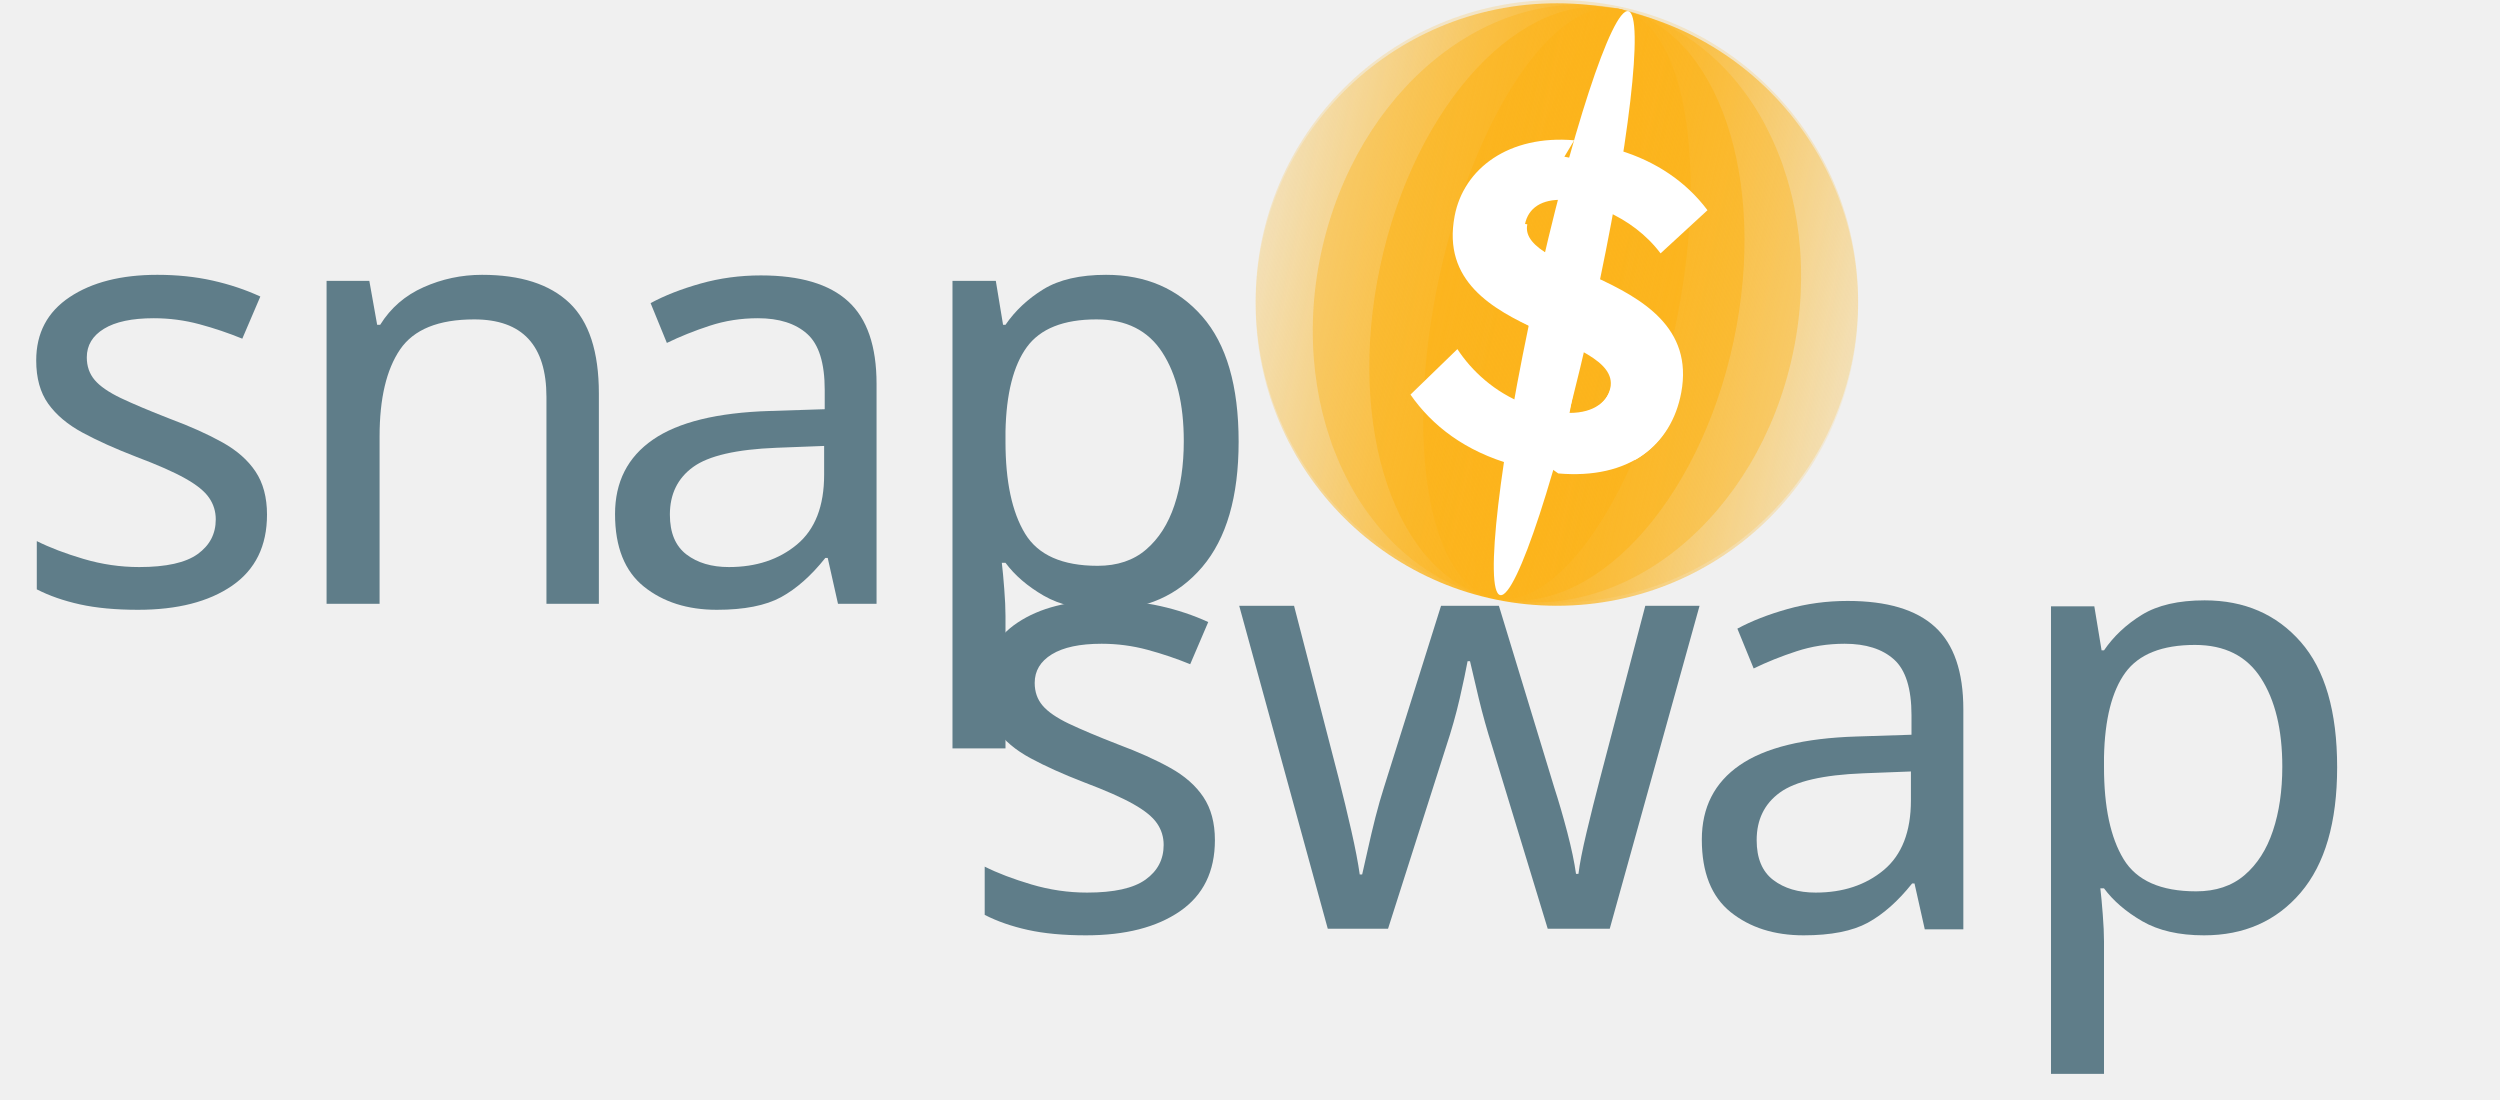
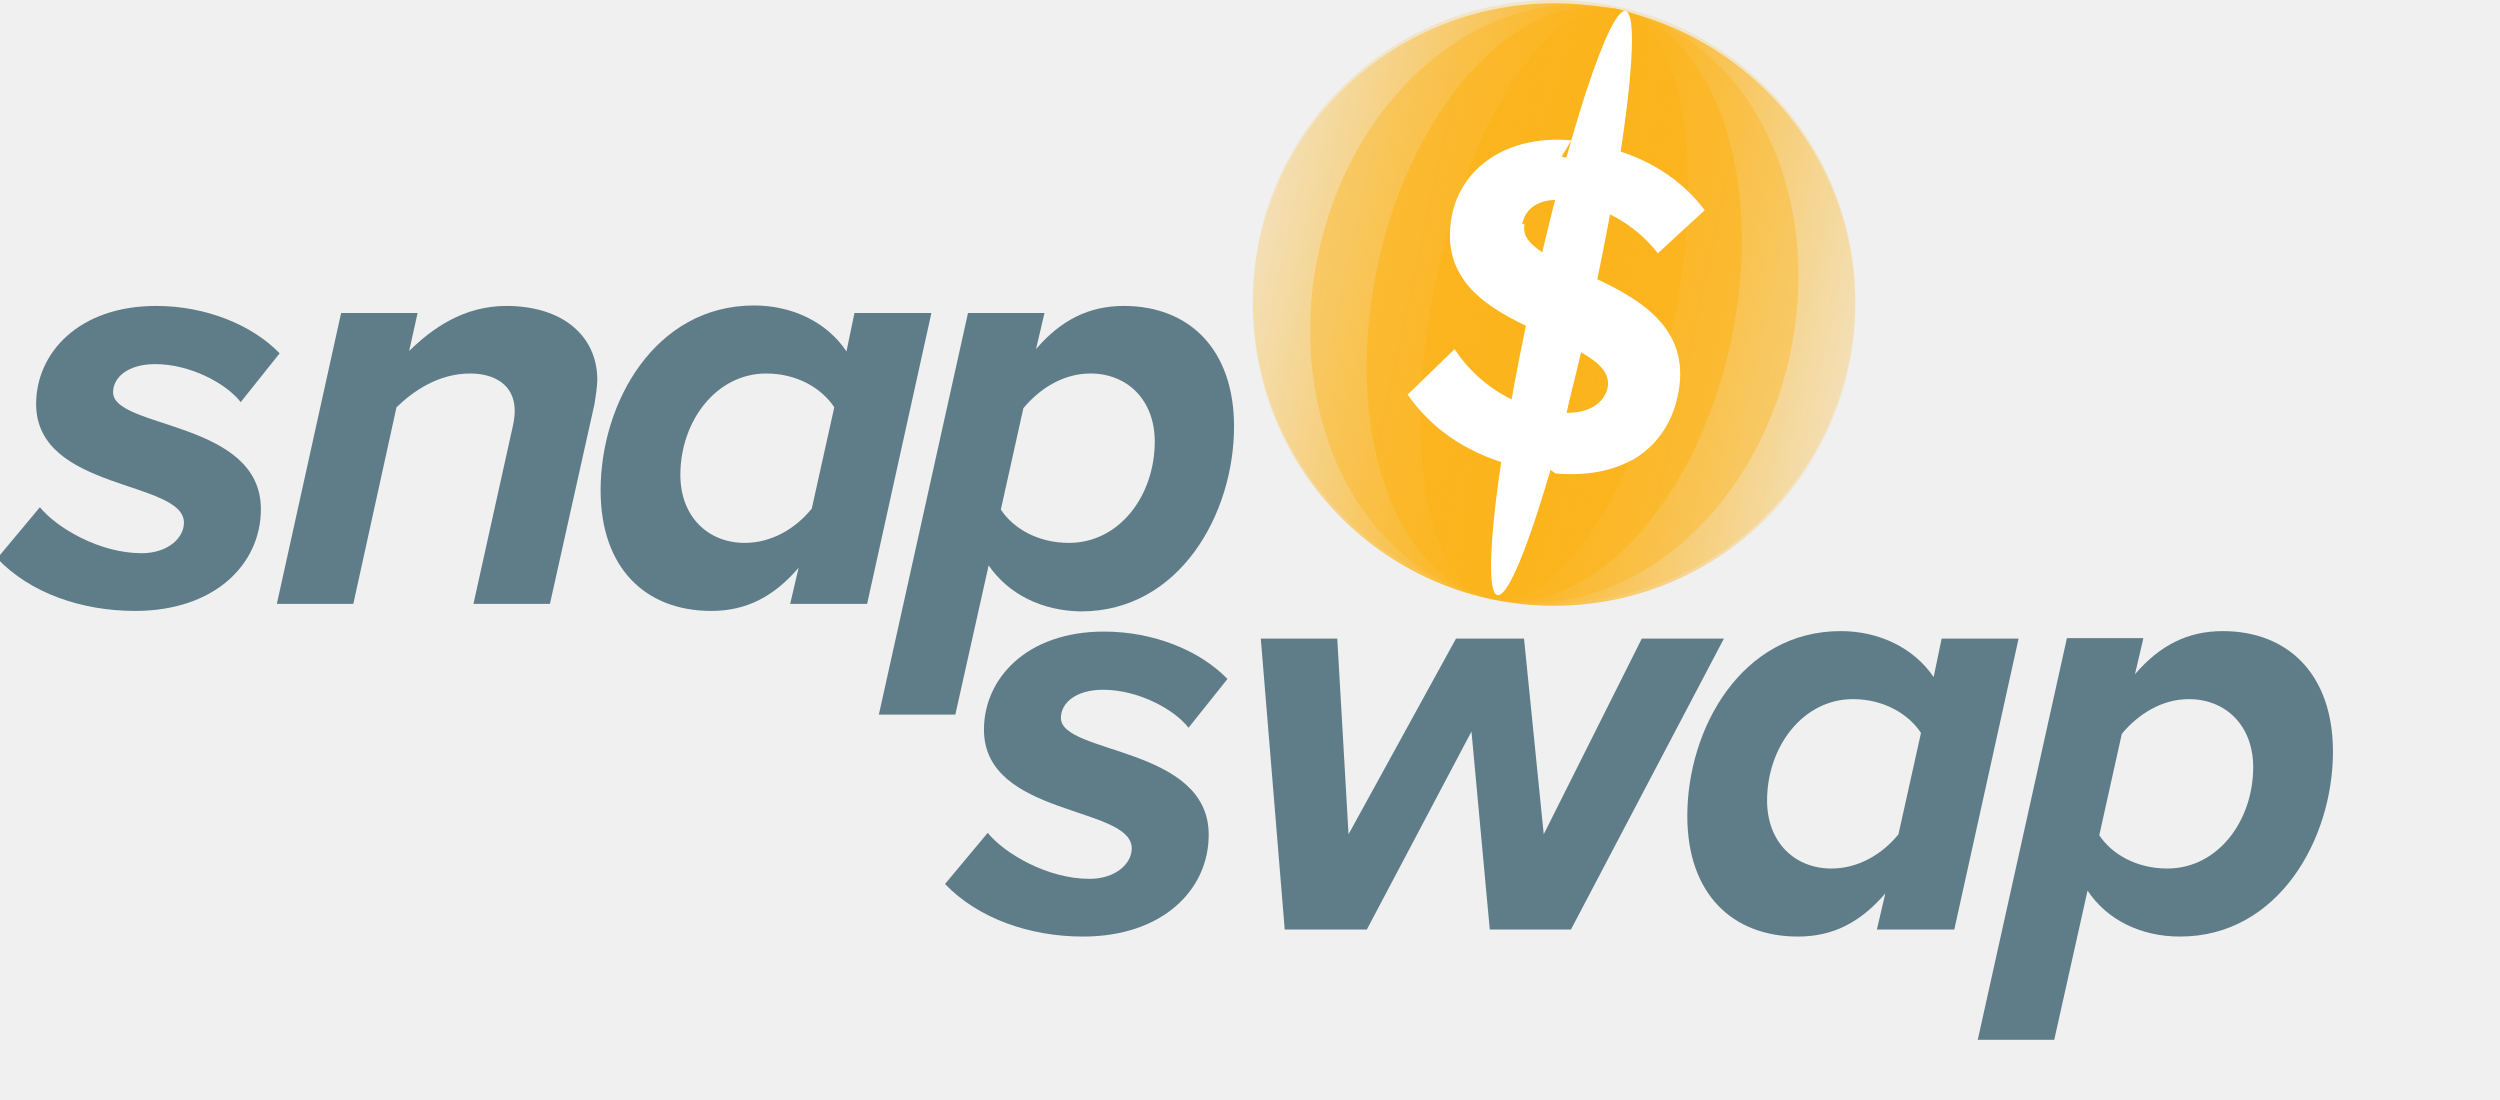
- <svg xmlns="http://www.w3.org/2000/svg" version="1.1" id="Layer_1" x="0px" y="0px" width="532.8px" height="234.3px" viewBox="319.2 253.8 532.8 234.3" enable-background="new 319.2 253.8 532.8 234.3" xml:space="preserve">
+ <svg xmlns="http://www.w3.org/2000/svg" version="1.1" id="Layer_1" x="0px" y="0px" width="532.8px" height="234.3px" viewBox="-533 333.7 532.8 234.3" enable-background="new -533 333.7 532.8 234.3" xml:space="preserve">
+   <style>
+ 	.style0{
+ 		fill:	#5F7D89;
+ 	}
+ 	.style1{
+ 		opacity:	0.2;
+ 		fill:	#FCB41C;
+ 	}
+ 	.style10{
+ 		fill:	#FFFFFF;
+ 	}
+ 	.style2{
+ 		opacity:	0.4;
+ 		fill:	#FCB41C;
+ 	}
+ 	.style3{
+ 		opacity:	0.6;
+ 		fill:	#FCB41C;
+ 	}
+ 	.style4{
+ 		opacity:	0.8;
+ 		fill:	#FCB41C;
+ 	}
+ 	.style5{
+ 		fill:	#FCB41C;
+ 	}
+ 	.style6{
+ 		stop-color:	#FCB41C;
+ 		stop-opacity:	0.1;
+ 	}
+ 	.style7{
+ 		stop-color:	#FCB41C;
+ 	}
+ 	.style8{
+ 		fill:	url(#SVGID_1_);
+ 	}
+ 	.style9{
+ 		fill:	none;
+ 	}
+ </style>
  <g>
-     <text transform="matrix(1 0 0 1 320.3705 382.4795)" fill="#5F7D89" font-family="'ProximaNova-BoldIt'" font-size="128.402" letter-spacing="-4">sn</text>
-     <text transform="matrix(1 0 0 1 444.3705 382.4795)" fill="#5F7D89" font-family="'ProximaNova-BoldIt'" font-size="128.402" letter-spacing="-7">a</text>
-     <text transform="matrix(1 0 0 1 511.2705 382.4795)" fill="#5F7D89" font-family="'ProximaNova-BoldIt'" font-size="128.402" letter-spacing="-2">p</text>
+     <g enable-background="new    ">
+       <path d="M-533.6 452.7l9.1-10.9c3.6 4.4 12.7 9.8 21.7 9.8c5.5 0 9-3.2 9-6.5c0-9.1-31.5-6.7-31.5-25.3 c0-10.8 9-20.9 25.6-20.9c10.5 0 20.4 4 26.3 10.1l-8.3 10.4c-3-3.9-10.7-8.1-18.2-8.1c-5.8 0-9 2.8-9 6c0 7.8 31.5 6 31.5 24.9 c0 11.8-9.9 21.7-26.8 21.7C-515.6 463.9-526.6 460.1-533.6 452.7z" class="style0" />
+       <path d="M-432.1 462.4l8.2-37c0.3-1.2 0.6-2.8 0.6-4.1c0-5.8-4.6-8-9.5-8c-6.7 0-12.1 3.7-15.7 7.2l-9.2 41.9H-474 l13.7-62h16.3l-1.8 8.1c4.9-4.8 11.6-9.6 20.7-9.6c11.9 0 19.4 6.3 19.4 15.8c0 1.2-0.4 3.9-0.6 5.1l-9.5 42.6H-432.1z" class="style0" />
+     </g>
+     <g enable-background="new    ">
+       <path d="M-352.6 408.6l1.7-8.2h16.4l-13.7 62h-16.4l1.8-7.7c-5.3 6.2-11.2 9.2-18.6 9.2 c-14.1 0-23.6-9.2-23.6-25.7c0-18.7 11.6-39.4 32.7-39.4C-364.1 398.8-356.7 402.4-352.6 408.6z M-388 434.9 c0 8.9 5.9 14.5 13.7 14.5c5.8 0 10.9-3.1 14.3-7.3l4.8-21.6c-2.7-4.1-8-7.2-14.5-7.2C-380.4 413.3-388 423.5-388 434.9z" class="style0" />
+     </g>
+     <g enable-background="new    ">
+       <path d="M-322.3 454.2l-7.1 31.8h-16.3l19-85.6h16.3l-1.8 7.7c5.3-6.2 11.3-9.2 18.7-9.2 c13.9 0 23.5 9.2 23.5 25.7c0 18.6-11.6 39.4-32.6 39.4C-311 463.9-318.1 460.3-322.3 454.2z M-286.9 427.8 c0-8.9-5.9-14.5-13.7-14.5c-5.8 0-10.8 3.2-14.3 7.4l-4.8 21.6c2.7 4.1 8 7.1 14.5 7.1C-294.4 449.4-286.9 439.3-286.9 427.8z" class="style0" />
+     </g>
    <g>
-       <circle opacity="0.2" fill="#FCB41C" enable-background="new    " cx="651" cy="318" r="64.2" />
-       <ellipse transform="matrix(0.2093 -0.9778 0.9778 0.2093 203.3318 888.3795)" opacity="0.4" fill="#FCB41C" enable-background="new    " cx="651" cy="318.5" rx="64.2" ry="51.4" />
-       <ellipse transform="matrix(0.2093 -0.9778 0.9778 0.2093 203.3276 888.3796)" opacity="0.6" fill="#FCB41C" enable-background="new    " cx="651" cy="318.5" rx="64.2" ry="38.5" />
-       <ellipse transform="matrix(0.2093 -0.9778 0.9778 0.2093 203.3232 888.3796)" opacity="0.8" fill="#FCB41C" enable-background="new    " cx="651" cy="318.5" rx="64.2" ry="25.7" />
-       <ellipse transform="matrix(0.2093 -0.9778 0.9778 0.2093 203.3253 888.3795)" fill="#FCB41C" cx="651" cy="318.5" rx="64.2" ry="12.8" />
-       <linearGradient id="SVGID_1_" gradientUnits="userSpaceOnUse" x1="616.899" y1="531.582" x2="745.321" y2="531.582" gradientTransform="matrix(0.9774 0.2116 0.2116 -0.9774 -127.1995 694.1451)">
-         <stop offset="0" style="stop-color:#FCB41C;stop-opacity:0.1" />
-         <stop offset="0.5" style="stop-color:#FCB41C" />
-         <stop offset="1" style="stop-color:#FCB41C;stop-opacity:0.1" />
+       <circle enable-background="new    " cx="-201.8" cy="397.9" r="64.2" class="style1" />
+       <ellipse transform="matrix(-0.9778 -0.2093 0.2093 -0.9778 -482.4579 745.7303)" enable-background="new    " cx="-201.8" cy="398.4" rx="51.4" ry="64.2" class="style2" />
+       <ellipse transform="matrix(-0.9778 -0.2093 0.2093 -0.9778 -482.4663 745.7296)" enable-background="new    " cx="-201.8" cy="398.4" rx="38.5" ry="64.2" class="style3" />
+       <ellipse transform="matrix(-0.9778 -0.2093 0.2093 -0.9778 -482.4749 745.7286)" enable-background="new    " cx="-201.8" cy="398.4" rx="25.7" ry="64.2" class="style4" />
+       <ellipse transform="matrix(-0.9778 -0.2093 0.2093 -0.9778 -482.4708 745.7289)" cx="-201.8" cy="398.4" rx="12.8" ry="64.2" class="style5" />
+       <linearGradient id="SVGID_1_" gradientUnits="userSpaceOnUse" x1="-224.2" y1="401.4" x2="-95.8" y2="401.4" gradientTransform="matrix(0.9774 0.2116 -0.2116 0.9774 39.5086 40.0891)">
+         <stop offset="0" class="style6" />
+         <stop offset="0.5" class="style7" />
+         <stop offset="1" class="style6" />
      </linearGradient>
-       <circle fill="url(#SVGID_1_)" cx="651" cy="318.7" r="64.2" />
+       <circle cx="-201.8" cy="398.6" r="64.2" class="style8" />
    </g>
-     <rect x="522.4" y="366.2" fill="none" width="329.6" height="103.9" />
-     <text transform="matrix(1 0 0 1 522.3861 451.8565)" fill="#5F7D89" font-family="'ProximaNova-BoldIt'" font-size="128.402" letter-spacing="-2">sw</text>
-     <text transform="matrix(1 0 0 1 675.9861 451.8565)" fill="#5F7D89" font-family="'ProximaNova-BoldIt'" font-size="128.402" letter-spacing="-4">a</text>
-     <text transform="matrix(1 0 0 1 745.3861 451.8565)" fill="#5F7D89" font-family="'ProximaNova-BoldIt'" font-size="128.402" letter-spacing="-2">p</text>
+     <rect x="-330.4" y="446.1" width="329.6" height="103.9" class="style9" />
+     <g enable-background="new    ">
+       <path d="M-331.6 522.1l9.1-10.9c3.6 4.4 12.7 9.8 21.7 9.8c5.5 0 9-3.2 9-6.5c0-9.1-31.5-6.7-31.5-25.3 c0-10.8 9-20.9 25.6-20.9c10.5 0 20.4 4 26.3 10.1l-8.3 10.4c-3-3.9-10.7-8.1-18.2-8.1c-5.8 0-9 2.8-9 6c0 7.8 31.5 6 31.5 24.9 c0 11.8-9.9 21.7-26.8 21.7C-313.6 533.3-324.6 529.4-331.6 522.1z" class="style0" />
+       <path d="M-215.5 531.8l-3.9-42.2l-22.3 42.2h-17.5l-5.1-62h16.3l2.4 41.7l22.9-41.7h14.5l4.2 41.7l20.9-41.7h17.5 l-32.6 62H-215.5z" class="style0" />
+     </g>
+     <g enable-background="new    ">
+       <path d="M-120.9 478l1.7-8.2h16.4l-13.7 62H-133l1.8-7.7c-5.3 6.2-11.2 9.2-18.6 9.2c-14.1 0-23.6-9.2-23.6-25.7 c0-18.7 11.6-39.4 32.7-39.4C-132.5 468.2-125.1 471.8-120.9 478z M-156.4 504.3c0 8.9 5.9 14.5 13.7 14.5 c5.8 0 10.9-3.1 14.3-7.3l4.8-21.6c-2.7-4.1-8-7.2-14.5-7.2C-148.8 482.7-156.4 492.9-156.4 504.3z" class="style0" />
+     </g>
+     <g enable-background="new    ">
+       <path d="M-88.1 523.5l-7.1 31.8h-16.3l19-85.6h16.3l-1.8 7.7c5.3-6.2 11.3-9.2 18.7-9.2c13.9 0 23.5 9.2 23.5 25.7 c0 18.6-11.6 39.4-32.6 39.4C-76.8 533.3-84 529.7-88.1 523.5z M-52.8 497.2c0-8.9-5.9-14.5-13.7-14.5c-5.8 0-10.8 3.2-14.3 7.4 l-4.8 21.6c2.7 4.1 8 7.1 14.5 7.1C-60.3 518.8-52.8 508.6-52.8 497.2z" class="style0" />
+     </g>
    <g>
-       <path fill="#FFFFFF" d="M641.8,352.9c-10.4-2.9-17.4-8.4-22-15l10-9.7c3,4.6,7.9,9.2,14.4,11.7l2.9-15.7    c-9.9-4.5-20.5-10.5-17.9-24.3c1.9-10.2,11.6-17.4,25.5-16.2l-2.1,3.5l9.5,1.8l2.1-3.2c8,2.4,14.4,6.8,18.9,12.8l-10,9.2    c-3-4-7.1-7-11.4-8.9l-2.6,13.9c10,4.6,21,10.8,18.4,24.7c-2.1,11.2-11.1,18.5-26.2,17.2l-1.7-1.2l-9.5-1.8L641.8,352.9z     M650.1,308.6l2.3-12.2c-4.6-0.2-7.5,1.7-8.2,5.2C643.7,304.5,646.2,306.5,650.1,308.6z M656.2,328.3l-2.5,13.5    c5.3,0,8.3-2.5,8.9-5.8C663.2,332.7,660.4,330.5,656.2,328.3z" />
+       <path d="M-211 432.8c-10.4-2.9-17.4-8.4-22-15l10-9.7c3 4.6 7.9 9.2 14.4 11.7l2.9-15.7 c-9.9-4.5-20.5-10.5-17.9-24.3c1.9-10.2 11.6-17.4 25.5-16.2l-2.1 3.5l9.5 1.8l2.1-3.2c8 2.4 14.4 6.8 18.9 12.8l-10 9.2 c-3-4-7.1-7-11.4-8.9l-2.6 13.9c10 4.6 21 10.8 18.4 24.7c-2.1 11.2-11.1 18.5-26.2 17.2l-1.7-1.2l-9.5-1.8L-211 432.8z M-202.7 388.5l2.3-12.2c-4.6-0.2-7.5 1.7-8.2 5.2C-209.1 384.4-206.6 386.4-202.7 388.5z M-196.6 408.2l-2.5 13.5 c5.3 0 8.3-2.5 8.9-5.8C-189.6 412.6-192.4 410.4-196.6 408.2z" class="style10" />
    </g>
-     <ellipse transform="matrix(0.2143 -0.9768 0.9768 0.2143 201.7288 887.5323)" fill="#FFFFFF" cx="652.5" cy="318.4" rx="63.7" ry="6.4" />
+     <ellipse transform="matrix(-0.9768 -0.2143 0.2143 -0.9768 -481.1274 744.4498)" cx="-200.2" cy="398.3" rx="6.4" ry="63.7" class="style10" />
    <g>
-       <path fill="#FFFFFF" d="M659.4,340.6c1.6-1,2.6-2.4,3-4.1c2.4-11.7-37.9-11.6-32.6-36.9l14.9,2c-2.2,10.6,37.8,11.5,32.5,36.5    c-1.3,6-4.5,10.8-9.5,13.7" />
+       <path d="M-193.4 420.5c1.6-1 2.6-2.4 3-4.1c2.4-11.7-37.9-11.6-32.6-36.9l14.9 2c-2.2 10.6 37.8 11.5 32.5 36.5 c-1.3 6-4.5 10.8-9.5 13.7" class="style10" />
    </g>
  </g>
</svg>
